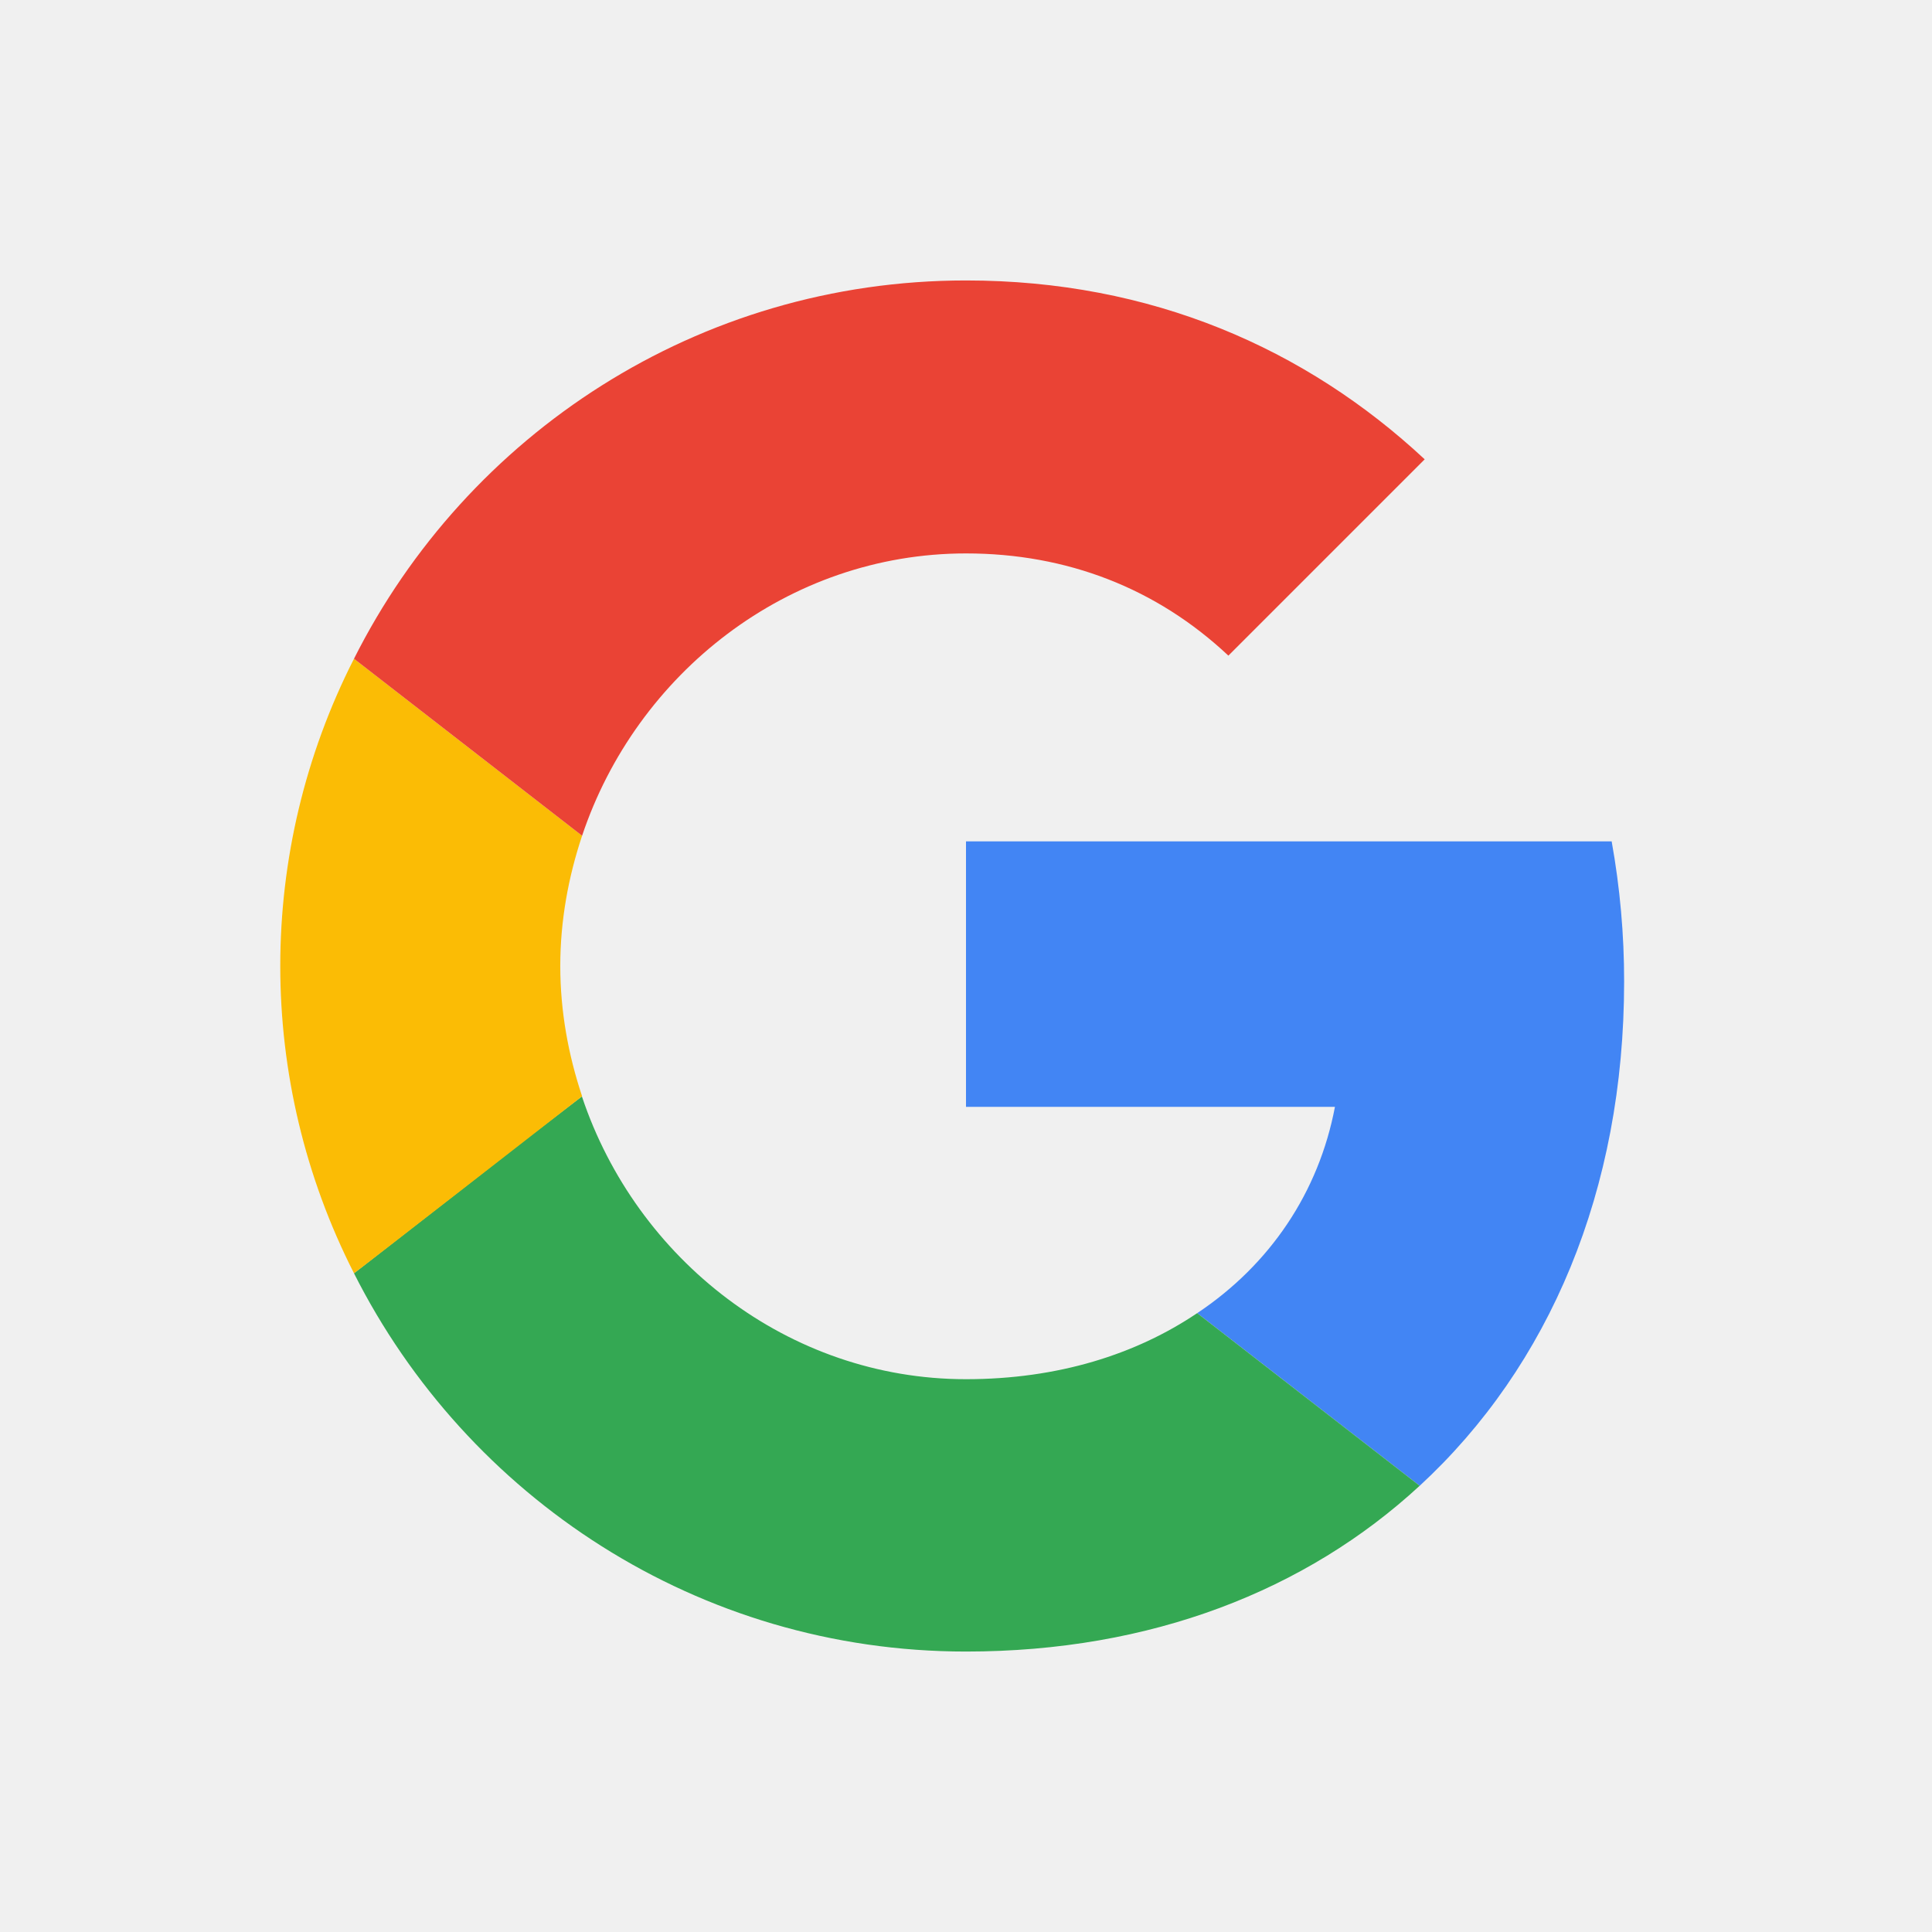
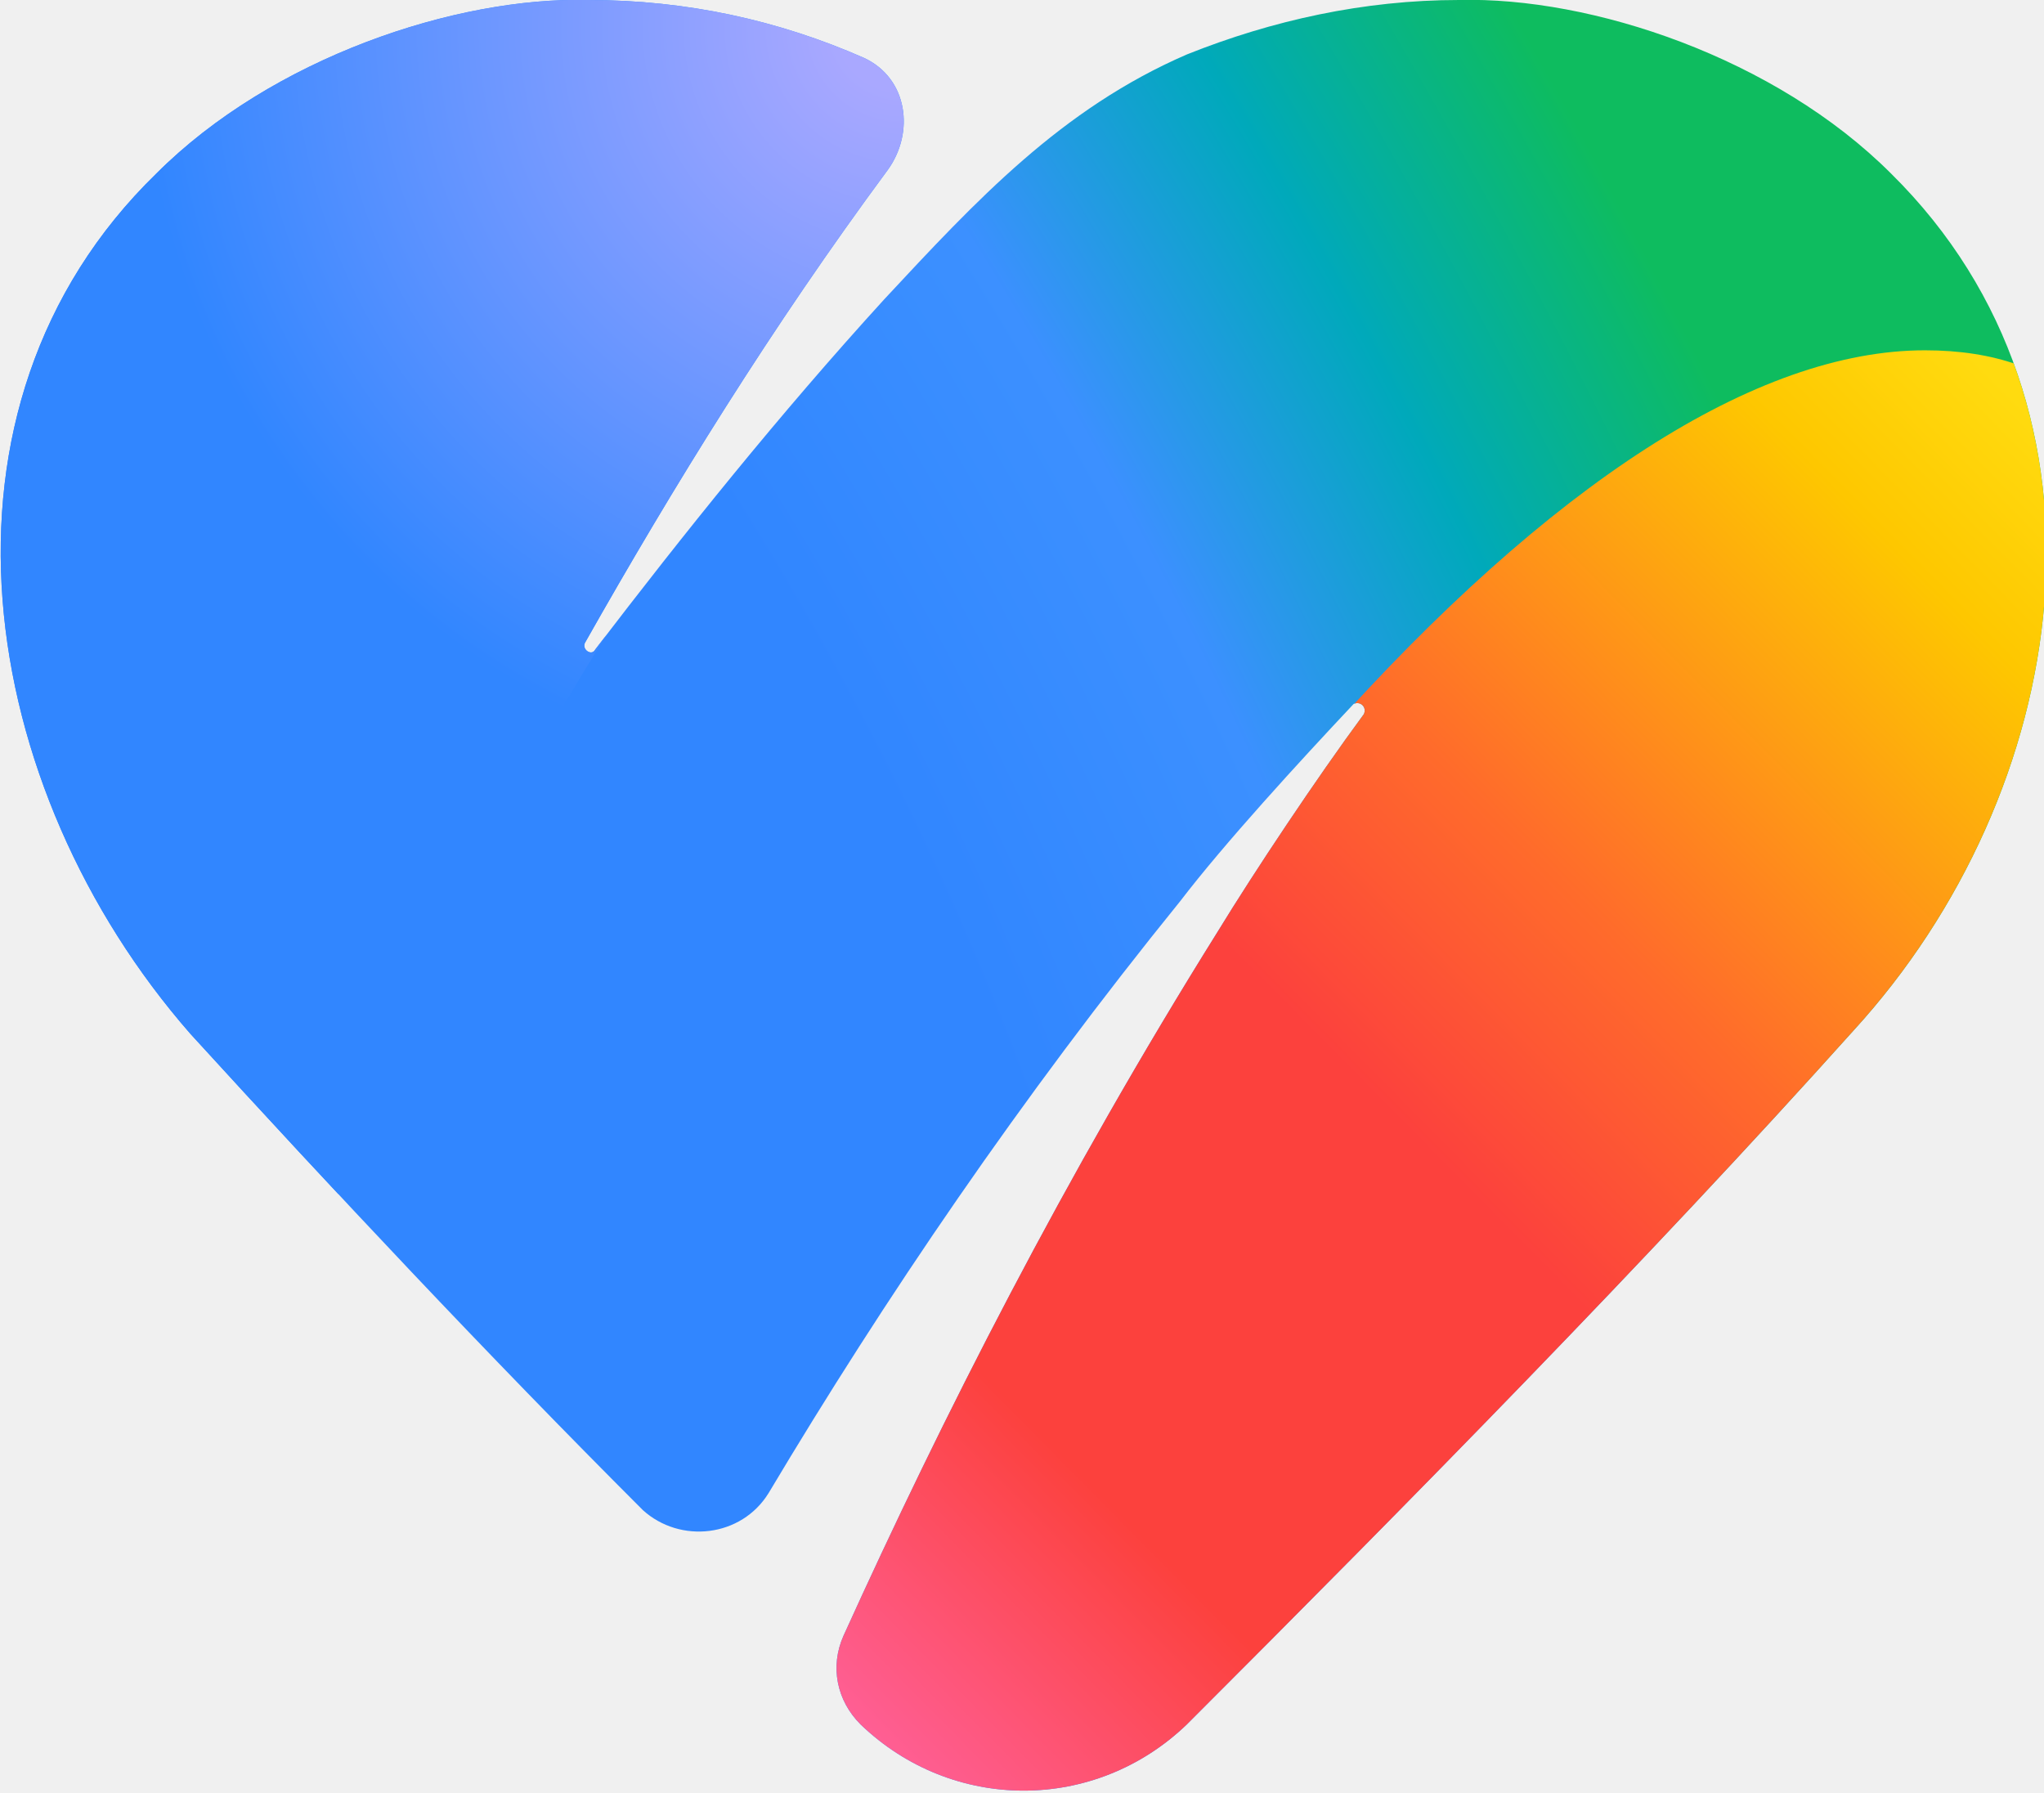
- <svg xmlns="http://www.w3.org/2000/svg" width="62" height="62" fill="none">
-   <g clip-path="url(#A)">
-     <path d="M31 27v8.52h11.84c-.52 2.74-2.08 5.06-4.42 6.62l7.14 5.54c4.16-3.84 6.56-9.48 6.56-16.18a25.28 25.28 0 0 0-.4-4.5H31z" fill="#4285f4" />
-     <path d="M18.67 35.188l-1.61 1.233-5.7 4.44C14.98 48.04 22.399 53 30.999 53c5.94 0 10.92-1.96 14.56-5.32l-7.14-5.54c-1.96 1.32-4.46 2.12-7.42 2.12-5.72 0-10.58-3.86-12.32-9.06l-.009-.013z" fill="#34a853" />
-     <path d="M11.36 21.14a21.73 21.73 0 0 0 0 19.72c0 .02 7.32-5.68 7.32-5.68-.44-1.32-.7-2.72-.7-4.18s.26-2.86.7-4.18l-7.32-5.68z" fill="#fbbc05" />
-     <path d="M31 17.76c3.24 0 6.12 1.12 8.42 3.28l6.3-6.3C41.9 11.18 36.94 9 31 9c-8.6 0-16.02 4.94-19.64 12.14l7.32 5.68c1.74-5.2 6.6-9.06 12.32-9.06z" fill="#ea4335" />
+ <svg xmlns="http://www.w3.org/2000/svg" xmlns:xlink="http://www.w3.org/1999/xlink" version="1.1" id="Layer_1" x="0px" y="0px" viewBox="0 0 60.1 52.7" style="enable-background:new 0 0 60.1 52.7;" xml:space="preserve">
+   <style type="text/css">
+ 	.st0{clip-path:url(#SVGID_1_);fill:url(#SVGID_2_);}
+ 	.st1{clip-path:url(#SVGID_3_);fill:url(#SVGID_4_);}
+ 	.st2{clip-path:url(#SVGID_5_);fill:url(#SVGID_6_);}
+ </style>
+   <g>
+     <g>
+       <defs>
+         <path id="SVGID_10_" d="M55.6,5.1c7.1,7,5.3,18.2-1.1,25.2c-6.1,6.8-13,13.8-19.6,20.4c-2.7,2.6-6.9,2.6-9.6,0     c-0.7-0.7-0.9-1.7-0.5-2.6c2.9-6.4,6.5-13.5,11-20.7c1.1-1.8,2.9-4.5,4.3-6.4c0.1-0.2-0.1-0.4-0.3-0.3c-1.6,1.7-3.8,4.1-5.1,5.8     C30,32.3,26,38.2,22.6,43.9c-0.8,1.3-2.6,1.5-3.7,0.5c-4.6-4.6-9.1-9.4-13.3-14c-6.3-7.2-8.1-18.4-1-25.3C8,1.7,13.4-0.1,17.3,0     c2.9,0,5.6,0.6,8.1,1.7c1.3,0.6,1.5,2.2,0.7,3.3c-3.4,4.6-6.3,9.3-8.9,13.9c-0.1,0.2,0.2,0.4,0.3,0.2c2.6-3.4,5.4-6.9,8.5-10.3     c2.7-2.9,5.2-5.6,8.9-7.2c2.5-1,5.2-1.6,8-1.6C46.8-0.1,52.2,1.7,55.6,5.1z" />
+       </defs>
+       <clipPath id="SVGID_1_">
+         <use xlink:href="#SVGID_10_" style="overflow:visible;" />
+       </clipPath>
+       <radialGradient id="SVGID_2_" cx="-537.644" cy="56.891" r="4.179" gradientTransform="matrix(12.0736 -6.0486 12.7833 25.5166 5771.137 -4671.466)" gradientUnits="userSpaceOnUse">
+         <stop offset="0.37" style="stop-color:#3186FF" />
+         <stop offset="0.55" style="stop-color:#3C90FF" />
+         <stop offset="0.7" style="stop-color:#00A9BB" />
+         <stop offset="0.85" style="stop-color:#0EBC5F" />
+       </radialGradient>
+       <path class="st0" d="M30.1,53.2c17.5,0,31.6-14.2,31.6-31.6C61.7,4.1,47.5-10,30.1-10C12.6-10.1-1.5,4.1-1.5,21.5    C-1.5,39,12.6,53.2,30.1,53.2z" />
+     </g>
+     <g>
+       <defs>
+         <path id="SVGID_13_" d="M55.6,5.1c7.1,7,5.3,18.2-1.1,25.2c-6.1,6.8-13,13.8-19.6,20.4c-2.7,2.6-6.9,2.6-9.6,0     c-0.7-0.7-0.9-1.7-0.5-2.6c2.9-6.4,6.5-13.5,11-20.7c1.1-1.8,2.9-4.5,4.3-6.4c0.1-0.2-0.1-0.4-0.3-0.3c-1.6,1.7-3.8,4.1-5.1,5.8     C30,32.3,26,38.2,22.6,43.9c-0.8,1.3-2.6,1.5-3.7,0.5c-4.6-4.6-9.1-9.4-13.3-14c-6.3-7.2-8.1-18.4-1-25.3C8,1.7,13.4-0.1,17.3,0     c2.9,0,5.6,0.6,8.1,1.7c1.3,0.6,1.5,2.2,0.7,3.3c-3.4,4.6-6.3,9.3-8.9,13.9c-0.1,0.2,0.2,0.4,0.3,0.2c2.6-3.4,5.4-6.9,8.5-10.3     c2.7-2.9,5.2-5.6,8.9-7.2c2.5-1,5.2-1.6,8-1.6C46.8-0.1,52.2,1.7,55.6,5.1z" />
+       </defs>
+       <clipPath id="SVGID_3_">
+         <use xlink:href="#SVGID_13_" style="overflow:visible;" />
+       </clipPath>
+       <linearGradient id="SVGID_4_" gradientUnits="userSpaceOnUse" x1="28.436" y1="852.904" x2="68.044" y2="813.784" gradientTransform="matrix(1 0 0 1 0 -793.1823)">
+         <stop offset="5.000000e-02" style="stop-color:#FF63A0" />
+         <stop offset="0.25" style="stop-color:#FC413D" />
+         <stop offset="0.5" style="stop-color:#FC413D" />
+         <stop offset="0.65" style="stop-color:#FF6B2B" />
+         <stop offset="0.9" style="stop-color:#FEC700" />
+         <stop offset="1" style="stop-color:#FFDB0F" />
+       </linearGradient>
+       <path class="st1" d="M62.9,53.6H18.4C32.3,26,46.7,10.3,56.6,10.3c4.1,0,6.3,2.3,6.3,6.2C62.9,16.5,62.9,53.6,62.9,53.6z" />
+     </g>
+     <g>
+       <defs>
+         <path id="SVGID_16_" d="M55.6,5.1c7.1,7,5.3,18.2-1.1,25.2c-6.1,6.8-13,13.8-19.6,20.4c-2.7,2.6-6.9,2.6-9.6,0     c-0.7-0.7-0.9-1.7-0.5-2.6c2.9-6.4,6.5-13.5,11-20.7c1.1-1.8,2.9-4.5,4.3-6.4c0.1-0.2-0.1-0.4-0.3-0.3c-1.6,1.7-3.8,4.1-5.1,5.8     C30,32.3,26,38.2,22.6,43.9c-0.8,1.3-2.6,1.5-3.7,0.5c-4.6-4.6-9.1-9.4-13.3-14c-6.3-7.2-8.1-18.4-1-25.3C8,1.7,13.4-0.1,17.3,0     c2.9,0,5.6,0.6,8.1,1.7c1.3,0.6,1.5,2.2,0.7,3.3c-3.4,4.6-6.3,9.3-8.9,13.9c-0.1,0.2,0.2,0.4,0.3,0.2c2.6-3.4,5.4-6.9,8.5-10.3     c2.7-2.9,5.2-5.6,8.9-7.2c2.5-1,5.2-1.6,8-1.6C46.8-0.1,52.2,1.7,55.6,5.1z" />
+       </defs>
+       <clipPath id="SVGID_5_">
+         <use xlink:href="#SVGID_16_" style="overflow:visible;" />
+       </clipPath>
+       <radialGradient id="SVGID_6_" cx="-549.962" cy="-82.548" r="4.179" gradientTransform="matrix(-7.3041 5.1582 -5.1582 -7.3041 -4416.213 2234.668)" gradientUnits="userSpaceOnUse">
+         <stop offset="5.000000e-02" style="stop-color:#A9A8FF" />
+         <stop offset="0.6" style="stop-color:#3186FF" />
+       </radialGradient>
+       <path class="st2" d="M-1.4,37.8H9c4.7-13.7,9-21.2,24.1-39.5H-1.4V37.8z" />
+     </g>
  </g>
-   <defs>
-     <clipPath id="A">
-       <path fill="#fff" transform="translate(9 9)" d="M0 0h44v44H0z" />
-     </clipPath>
-   </defs>
</svg>
